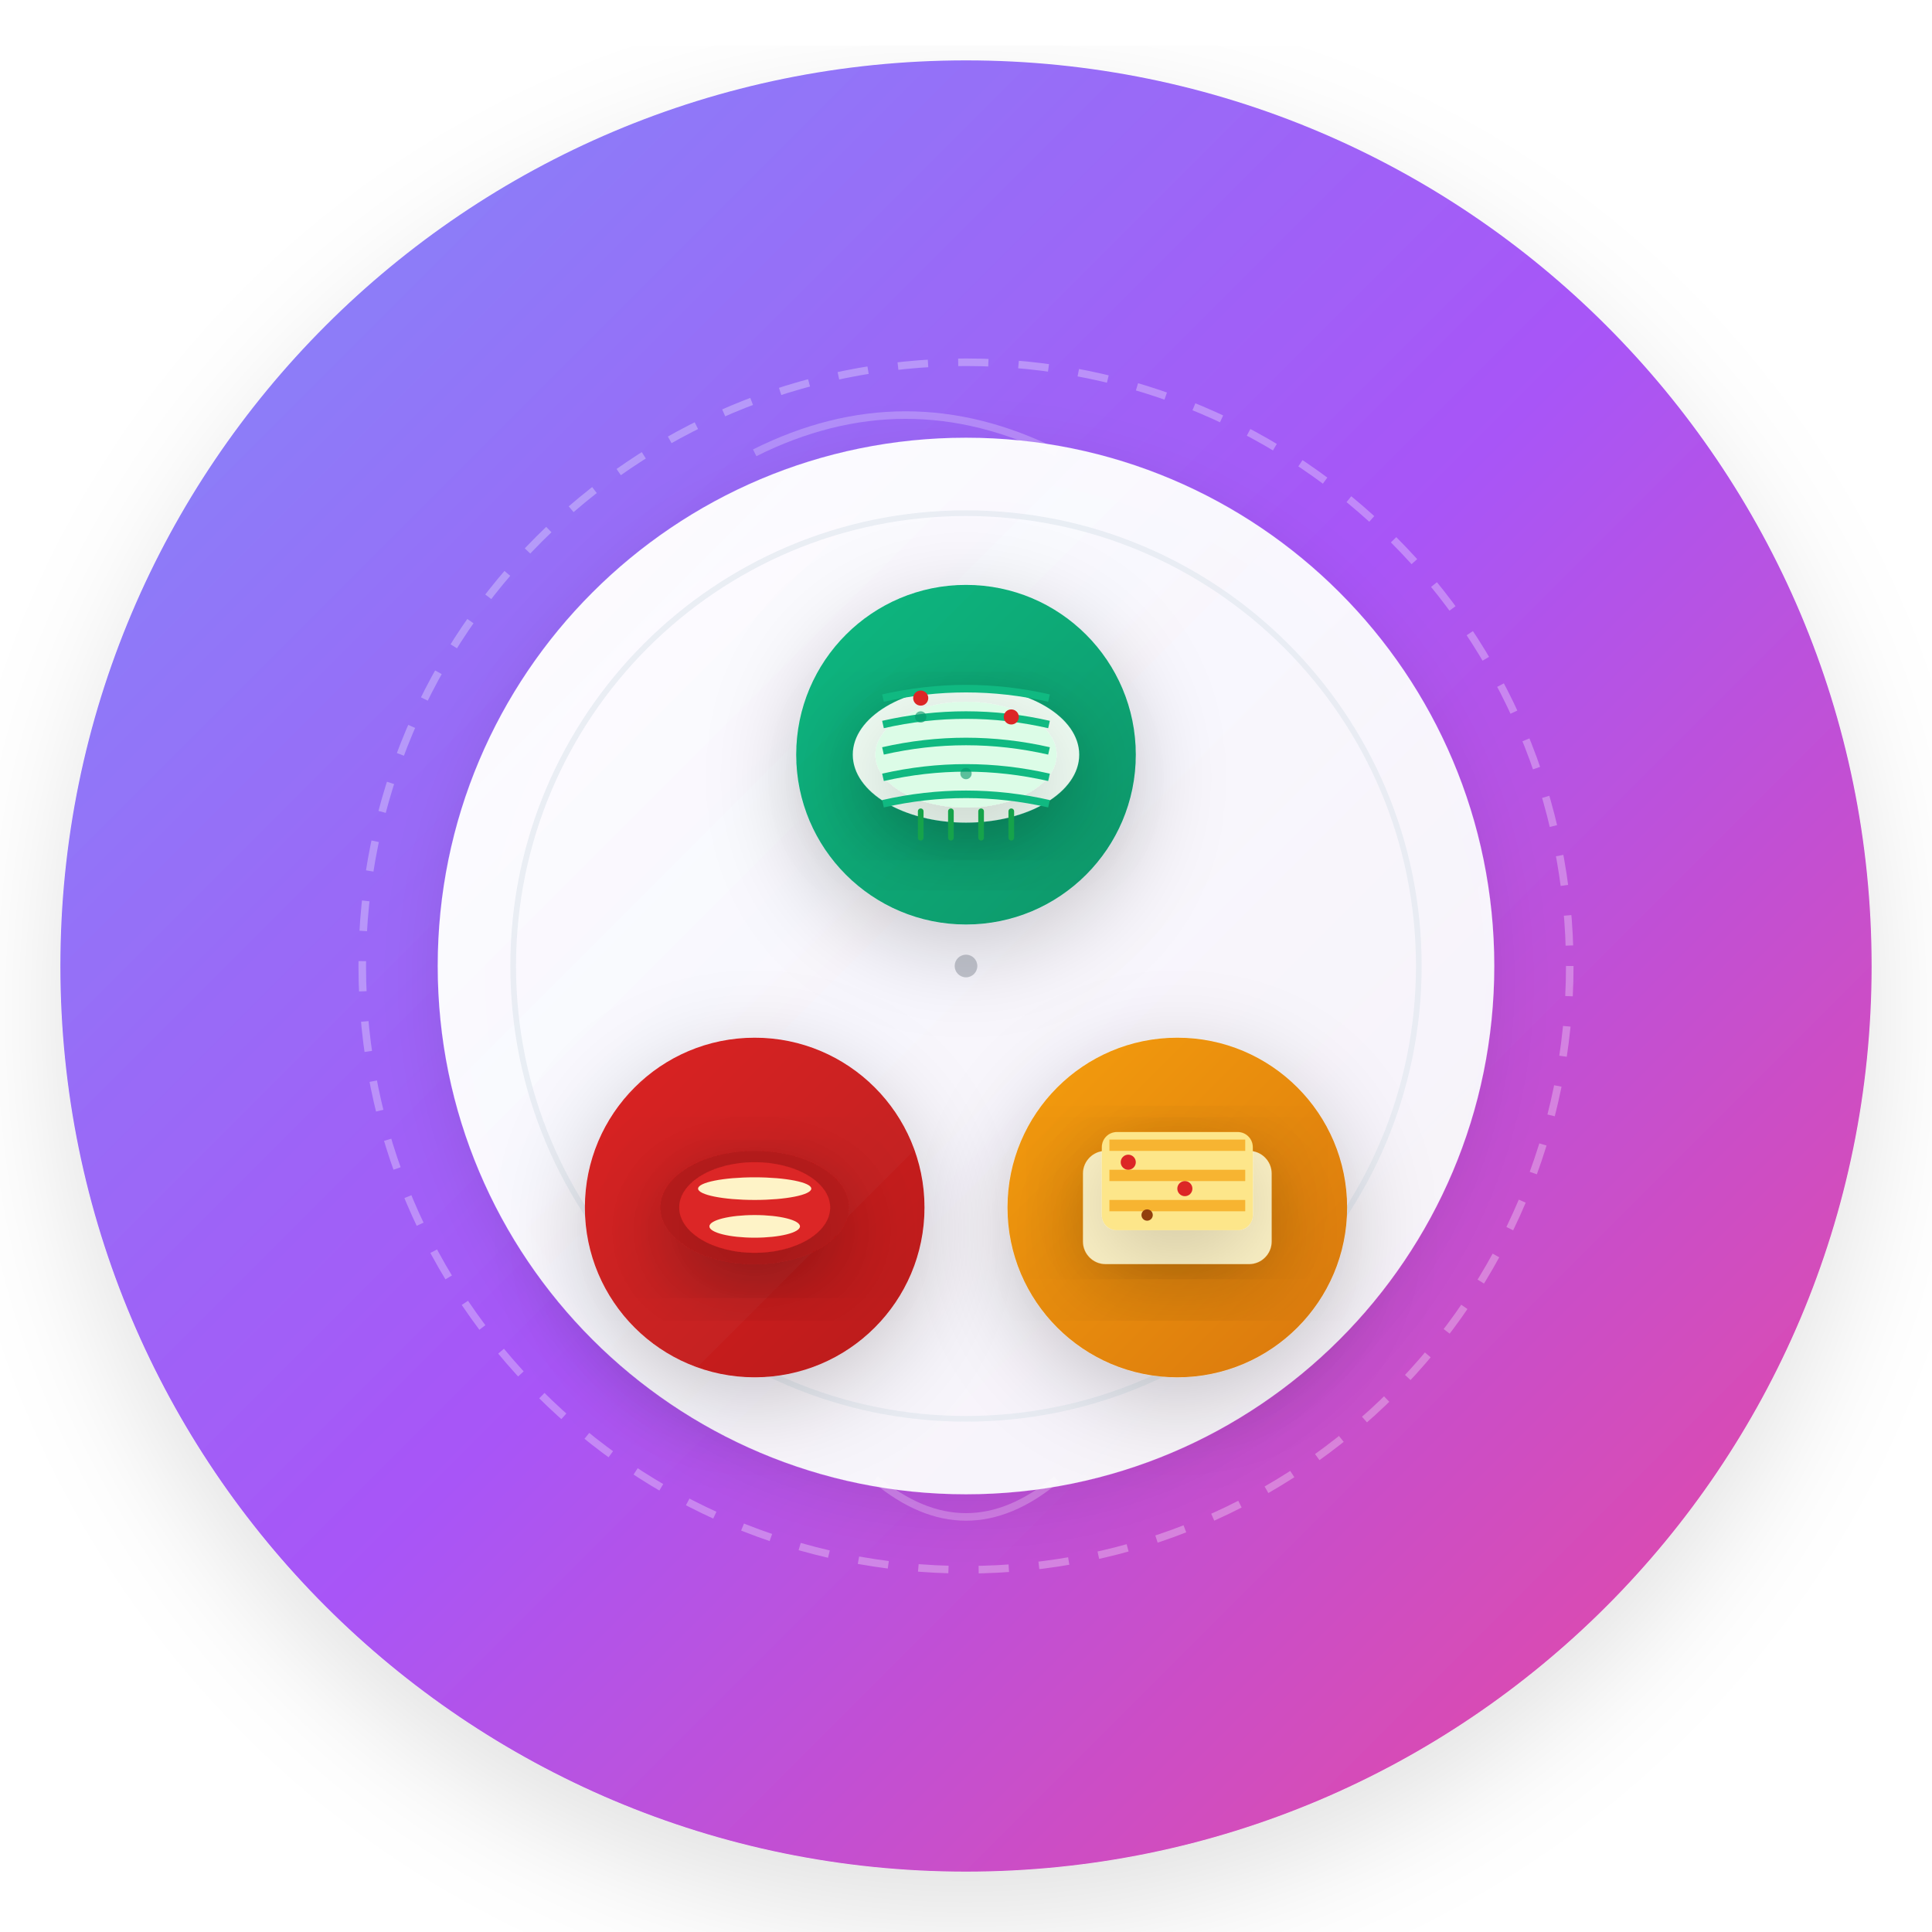
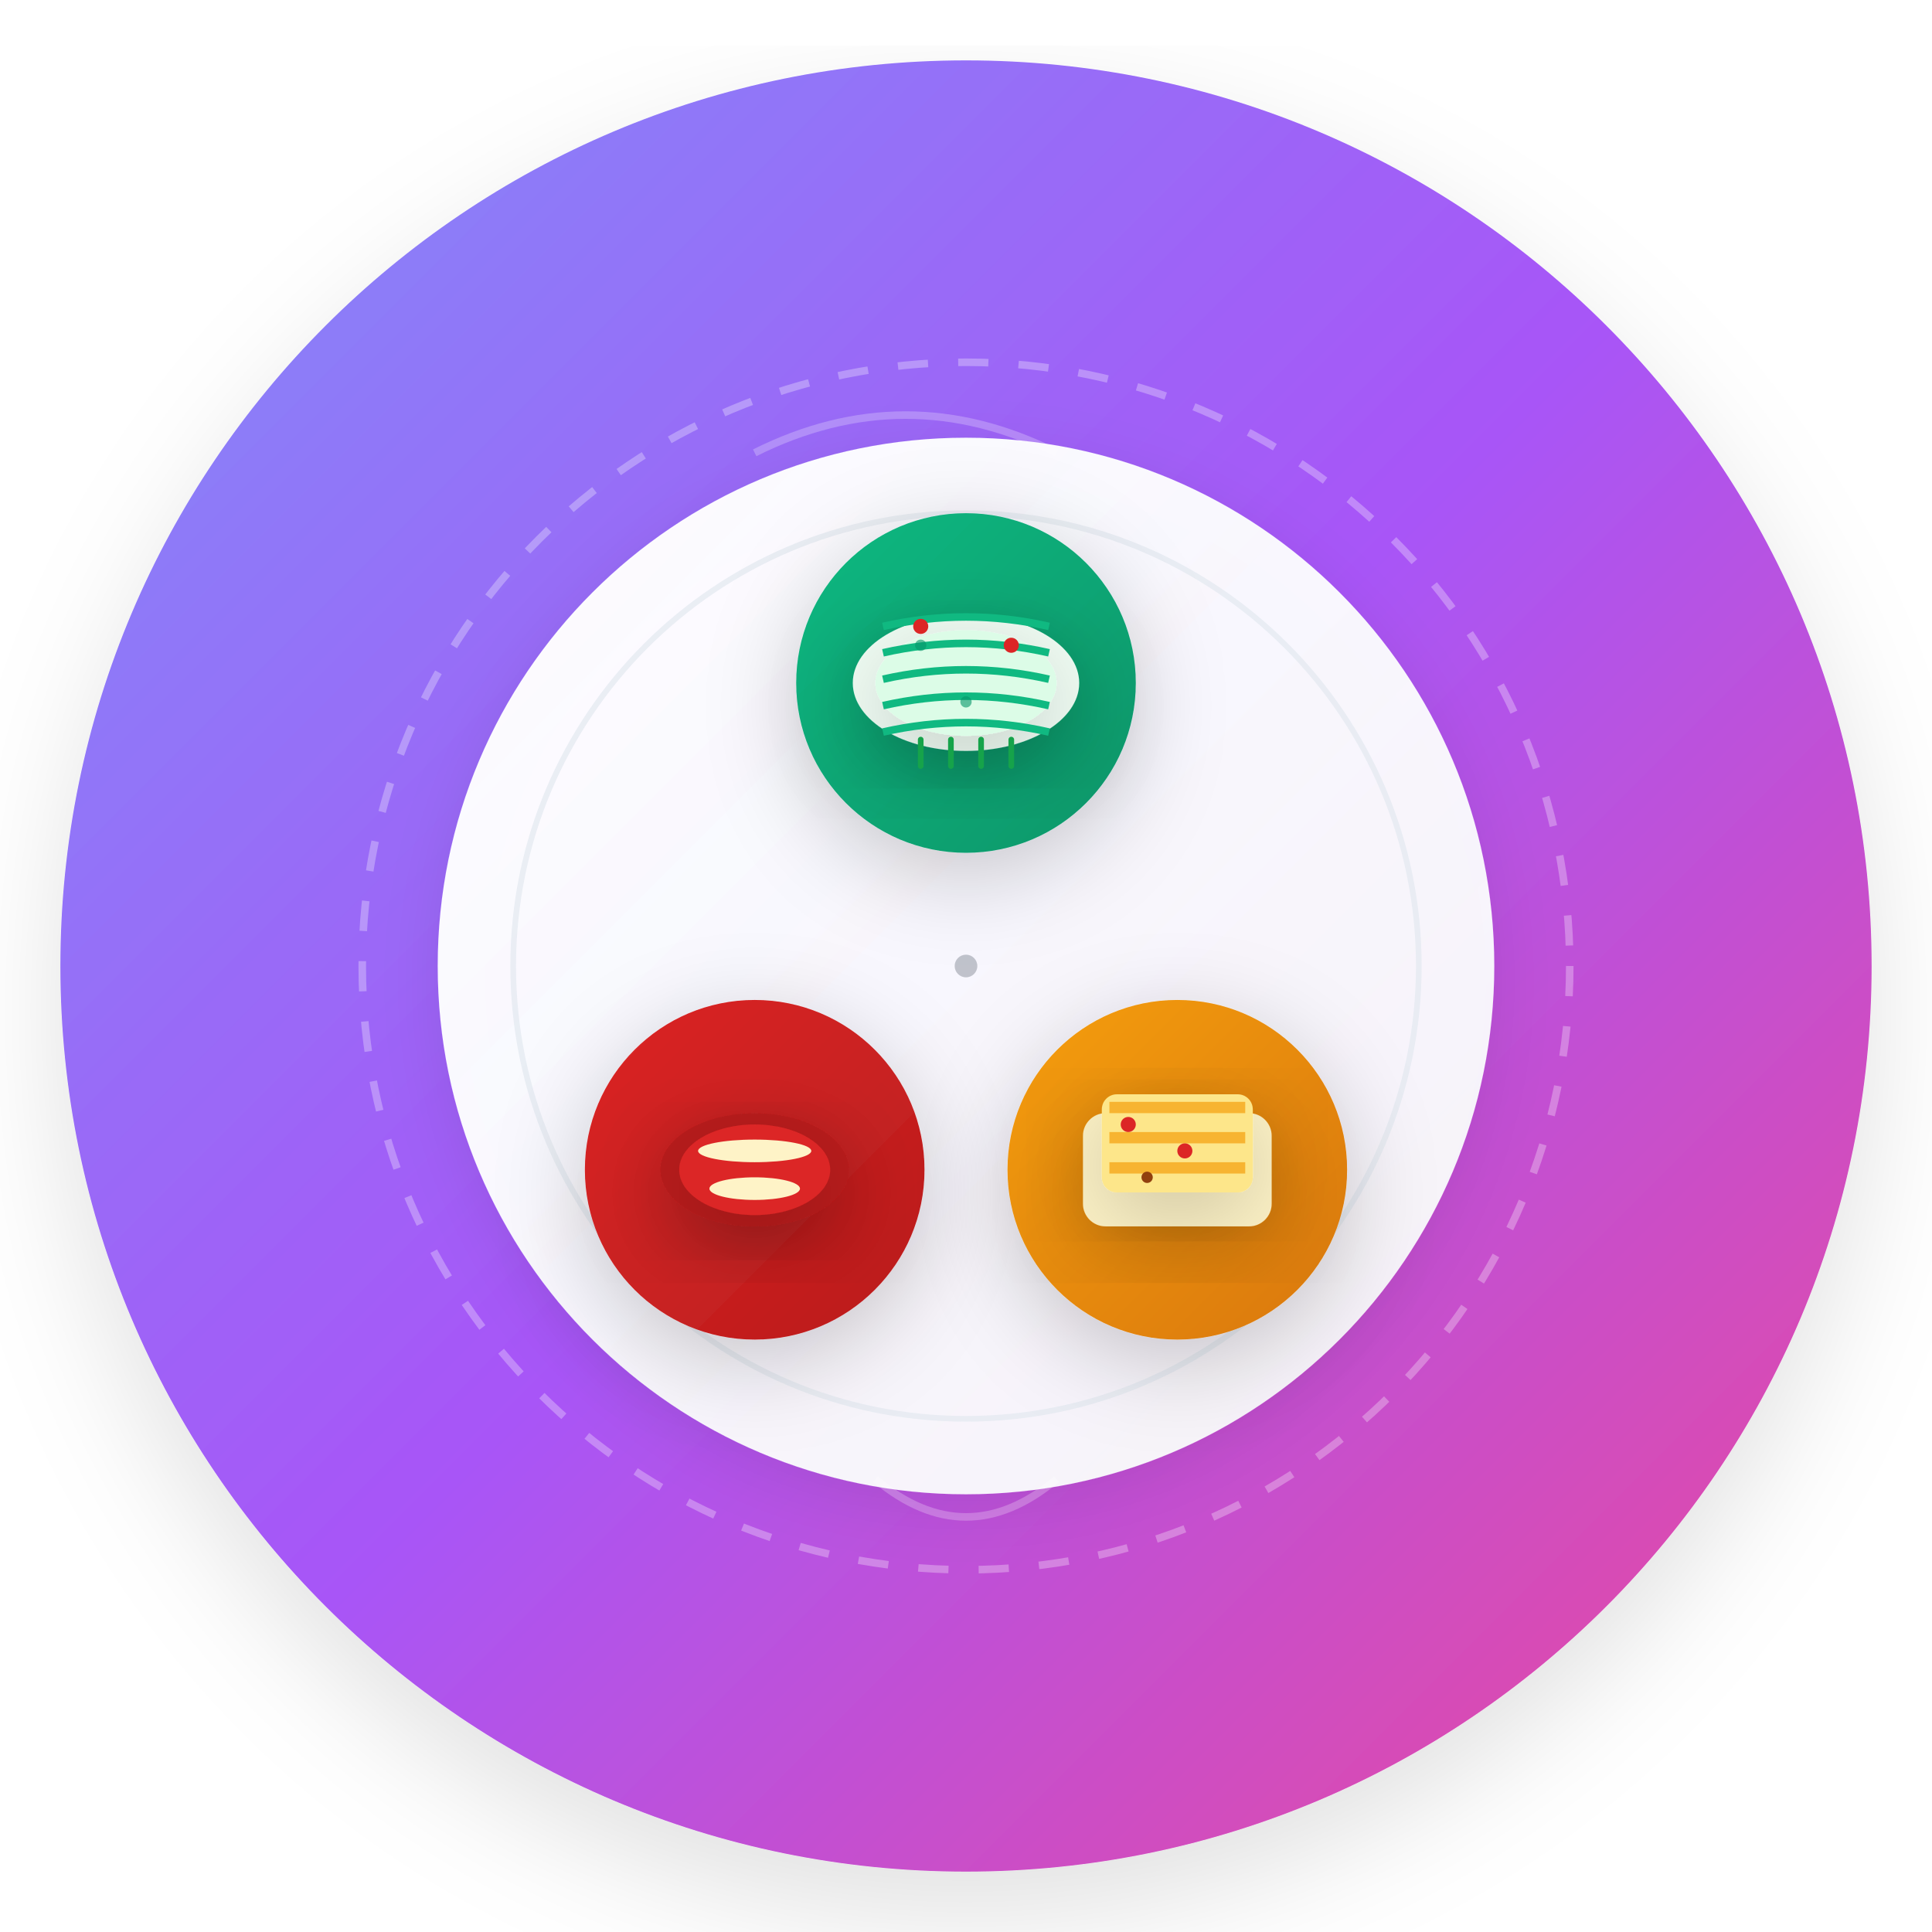
<svg xmlns="http://www.w3.org/2000/svg" width="512" height="512" viewBox="0 0 512 512" fill="none">
  <defs>
    <linearGradient id="bgGradient" x1="0%" y1="0%" x2="100%" y2="100%">
      <stop offset="0%" style="stop-color:#818CF8;stop-opacity:1" />
      <stop offset="50%" style="stop-color:#A855F7;stop-opacity:1" />
      <stop offset="100%" style="stop-color:#EC4899;stop-opacity:1" />
    </linearGradient>
    <linearGradient id="plateGradient" x1="0%" y1="0%" x2="100%" y2="100%">
      <stop offset="0%" style="stop-color:#FFFFFF;stop-opacity:0.98" />
      <stop offset="100%" style="stop-color:#F8FAFC;stop-opacity:0.95" />
    </linearGradient>
    <linearGradient id="hongshaoGradient" x1="0%" y1="0%" x2="100%" y2="100%">
      <stop offset="0%" style="stop-color:#DC2626;stop-opacity:1" />
      <stop offset="100%" style="stop-color:#B91C1C;stop-opacity:1" />
    </linearGradient>
    <linearGradient id="mapoGradient" x1="0%" y1="0%" x2="100%" y2="100%">
      <stop offset="0%" style="stop-color:#F59E0B;stop-opacity:1" />
      <stop offset="100%" style="stop-color:#D97706;stop-opacity:1" />
    </linearGradient>
    <linearGradient id="shuizhuGradient" x1="0%" y1="0%" x2="100%" y2="100%">
      <stop offset="0%" style="stop-color:#10B981;stop-opacity:1" />
      <stop offset="100%" style="stop-color:#059669;stop-opacity:1" />
    </linearGradient>
    <filter id="shadow" x="-20%" y="-20%" width="140%" height="140%">
      <feDropShadow dx="0" dy="12" stdDeviation="16" flood-color="#000000" flood-opacity="0.12" />
    </filter>
    <filter id="innerShadow" x="-50%" y="-50%" width="200%" height="200%">
      <feDropShadow dx="0" dy="4" stdDeviation="8" flood-color="#000000" flood-opacity="0.08" />
    </filter>
    <filter id="dishShadow" x="-50%" y="-50%" width="200%" height="200%">
      <feDropShadow dx="0" dy="6" stdDeviation="12" flood-color="#000000" flood-opacity="0.2" />
    </filter>
  </defs>
  <circle cx="256" cy="256" r="240" fill="url(#bgGradient)" filter="url(#shadow)" />
  <circle cx="256" cy="256" r="160" fill="none" stroke="rgba(255,255,255,0.3)" stroke-width="2" stroke-dasharray="8,8" />
  <circle cx="256" cy="256" r="140" fill="url(#plateGradient)" filter="url(#innerShadow)" />
  <circle cx="256" cy="256" r="120" fill="none" stroke="#E2E8F0" stroke-width="1.5" opacity="0.7" />
-   <circle cx="200" cy="320" r="45" fill="url(#hongshaoGradient)" filter="url(#dishShadow)" />
-   <ellipse cx="200" cy="320" rx="25" ry="15" fill="#B91C1C" filter="url(#dishShadow)" />
-   <ellipse cx="200" cy="320" rx="20" ry="12" fill="#DC2626" filter="url(#dishShadow)" />
-   <ellipse cx="200" cy="315" rx="15" ry="3" fill="#FEF3C7" />
-   <ellipse cx="200" cy="325" rx="12" ry="3" fill="#FEF3C7" />
-   <circle cx="312" cy="320" r="45" fill="url(#mapoGradient)" filter="url(#dishShadow)" />
-   <rect x="287" y="305" width="50" height="30" rx="6" fill="#FEF3C7" filter="url(#dishShadow)" />
-   <rect x="292" y="300" width="40" height="26" rx="4" fill="#FDE68A" filter="url(#dishShadow)" />
-   <rect x="294" y="302" width="36" height="3" fill="#F59E0B" opacity="0.7" />
-   <rect x="294" y="310" width="36" height="3" fill="#F59E0B" opacity="0.7" />
-   <rect x="294" y="318" width="36" height="3" fill="#F59E0B" opacity="0.7" />
-   <circle cx="299" cy="308" r="2" fill="#DC2626" />
-   <circle cx="314" cy="315" r="2" fill="#DC2626" />
-   <circle cx="304" cy="322" r="1.5" fill="#92400E" />
-   <circle cx="256" cy="200" r="45" fill="url(#shuizhuGradient)" filter="url(#dishShadow)" />
-   <ellipse cx="256" cy="200" rx="30" ry="18" fill="#F0FDF4" filter="url(#dishShadow)" />
-   <ellipse cx="256" cy="200" rx="24" ry="14" fill="#DCFCE7" filter="url(#dishShadow)" />
-   <path d="M 234 185 Q 256 180 278 185" stroke="#10B981" stroke-width="2" fill="none" />
-   <path d="M 234 192 Q 256 187 278 192" stroke="#10B981" stroke-width="2" fill="none" />
-   <path d="M 234 199 Q 256 194 278 199" stroke="#10B981" stroke-width="2" fill="none" />
-   <path d="M 234 206 Q 256 201 278 206" stroke="#10B981" stroke-width="2" fill="none" />
-   <path d="M 234 213 Q 256 208 278 213" stroke="#10B981" stroke-width="2" fill="none" />
-   <circle cx="244" cy="190" r="1.5" fill="#059669" opacity="0.6" />
-   <circle cx="268" cy="190" r="1.5" fill="#059669" opacity="0.6" />
-   <circle cx="256" cy="205" r="1.5" fill="#059669" opacity="0.6" />
-   <circle cx="244" cy="185" r="2" fill="#DC2626" />
-   <circle cx="268" cy="190" r="2" fill="#DC2626" />
-   <path d="M 244 215 L 244 222 M 252 215 L 252 222 M 260 215 L 260 222 M 268 215 L 268 222" stroke="#16A34A" stroke-width="1.5" stroke-linecap="round" />
+   <circle cx="200" cy="310" r="45" fill="url(#hongshaoGradient)" filter="url(#dishShadow)" />
+   <ellipse cx="200" cy="310" rx="25" ry="15" fill="#B91C1C" filter="url(#dishShadow)" />
+   <ellipse cx="200" cy="310" rx="20" ry="12" fill="#DC2626" filter="url(#dishShadow)" />
+   <ellipse cx="200" cy="305" rx="15" ry="3" fill="#FEF3C7" />
+   <ellipse cx="200" cy="315" rx="12" ry="3" fill="#FEF3C7" />
+   <circle cx="312" cy="310" r="45" fill="url(#mapoGradient)" filter="url(#dishShadow)" />
+   <rect x="287" y="295" width="50" height="30" rx="6" fill="#FEF3C7" filter="url(#dishShadow)" />
+   <rect x="292" y="290" width="40" height="26" rx="4" fill="#FDE68A" filter="url(#dishShadow)" />
+   <rect x="294" y="292" width="36" height="3" fill="#F59E0B" opacity="0.7" />
+   <rect x="294" y="300" width="36" height="3" fill="#F59E0B" opacity="0.7" />
+   <rect x="294" y="308" width="36" height="3" fill="#F59E0B" opacity="0.7" />
+   <circle cx="299" cy="298" r="2" fill="#DC2626" />
+   <circle cx="314" cy="305" r="2" fill="#DC2626" />
+   <circle cx="304" cy="312" r="1.5" fill="#92400E" />
+   <circle cx="256" cy="181" r="45" fill="url(#shuizhuGradient)" filter="url(#dishShadow)" />
+   <ellipse cx="256" cy="181" rx="30" ry="18" fill="#F0FDF4" filter="url(#dishShadow)" />
+   <ellipse cx="256" cy="181" rx="24" ry="14" fill="#DCFCE7" filter="url(#dishShadow)" />
+   <path d="M 234 166 Q 256 161 278 166" stroke="#10B981" stroke-width="2" fill="none" />
+   <path d="M 234 173 Q 256 168 278 173" stroke="#10B981" stroke-width="2" fill="none" />
+   <path d="M 234 180 Q 256 175 278 180" stroke="#10B981" stroke-width="2" fill="none" />
+   <path d="M 234 187 Q 256 182 278 187" stroke="#10B981" stroke-width="2" fill="none" />
+   <path d="M 234 194 Q 256 189 278 194" stroke="#10B981" stroke-width="2" fill="none" />
+   <circle cx="244" cy="171" r="1.5" fill="#059669" opacity="0.6" />
+   <circle cx="268" cy="171" r="1.5" fill="#059669" opacity="0.6" />
+   <circle cx="256" cy="186" r="1.5" fill="#059669" opacity="0.6" />
+   <circle cx="244" cy="166" r="2" fill="#DC2626" />
+   <circle cx="268" cy="171" r="2" fill="#DC2626" />
+   <path d="M 244 196 L 244 203 M 252 196 L 252 203 M 260 196 L 260 203 M 268 196 L 268 203" stroke="#16A34A" stroke-width="1.5" stroke-linecap="round" />
  <circle cx="256" cy="256" r="3" fill="#6B7280" opacity="0.4" />
  <path d="M 200 120 Q 240 100 280 120" stroke="rgba(255,255,255,0.4)" stroke-width="2" fill="none" opacity="0.6" />
  <path d="M 232 392 Q 256 412 280 392" stroke="rgba(255,255,255,0.4)" stroke-width="2" fill="none" opacity="0.6" />
</svg>
